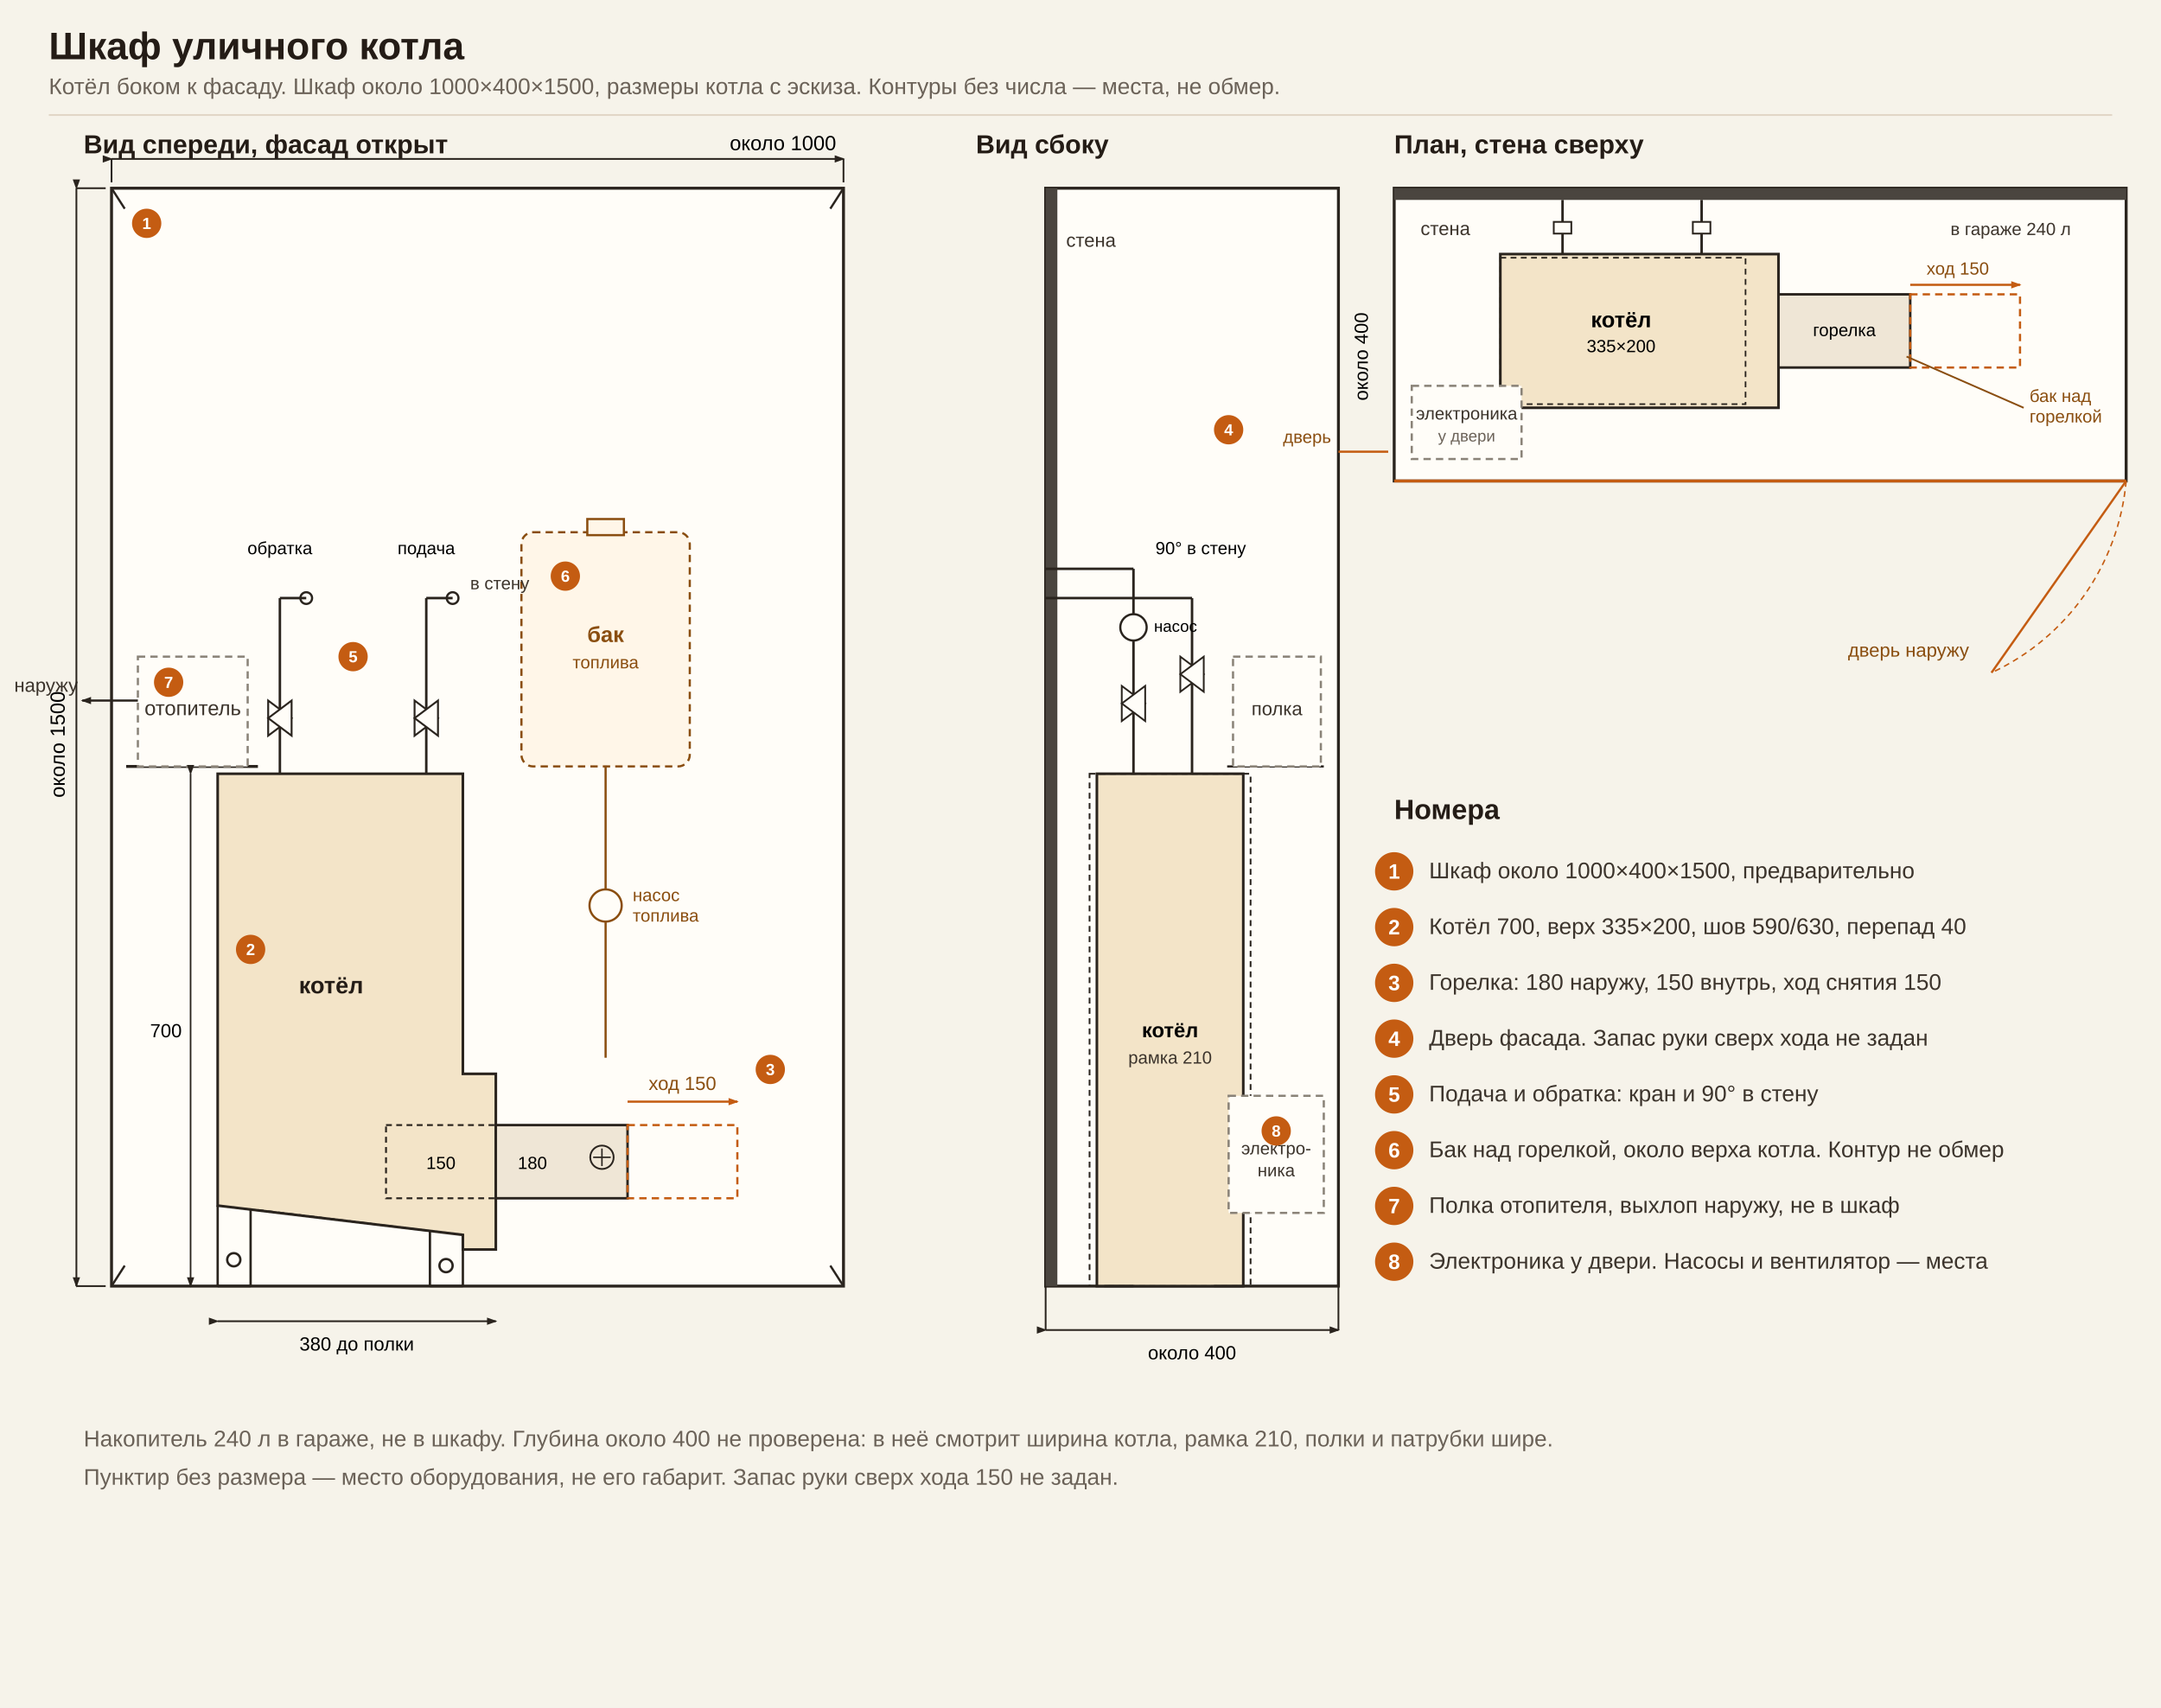
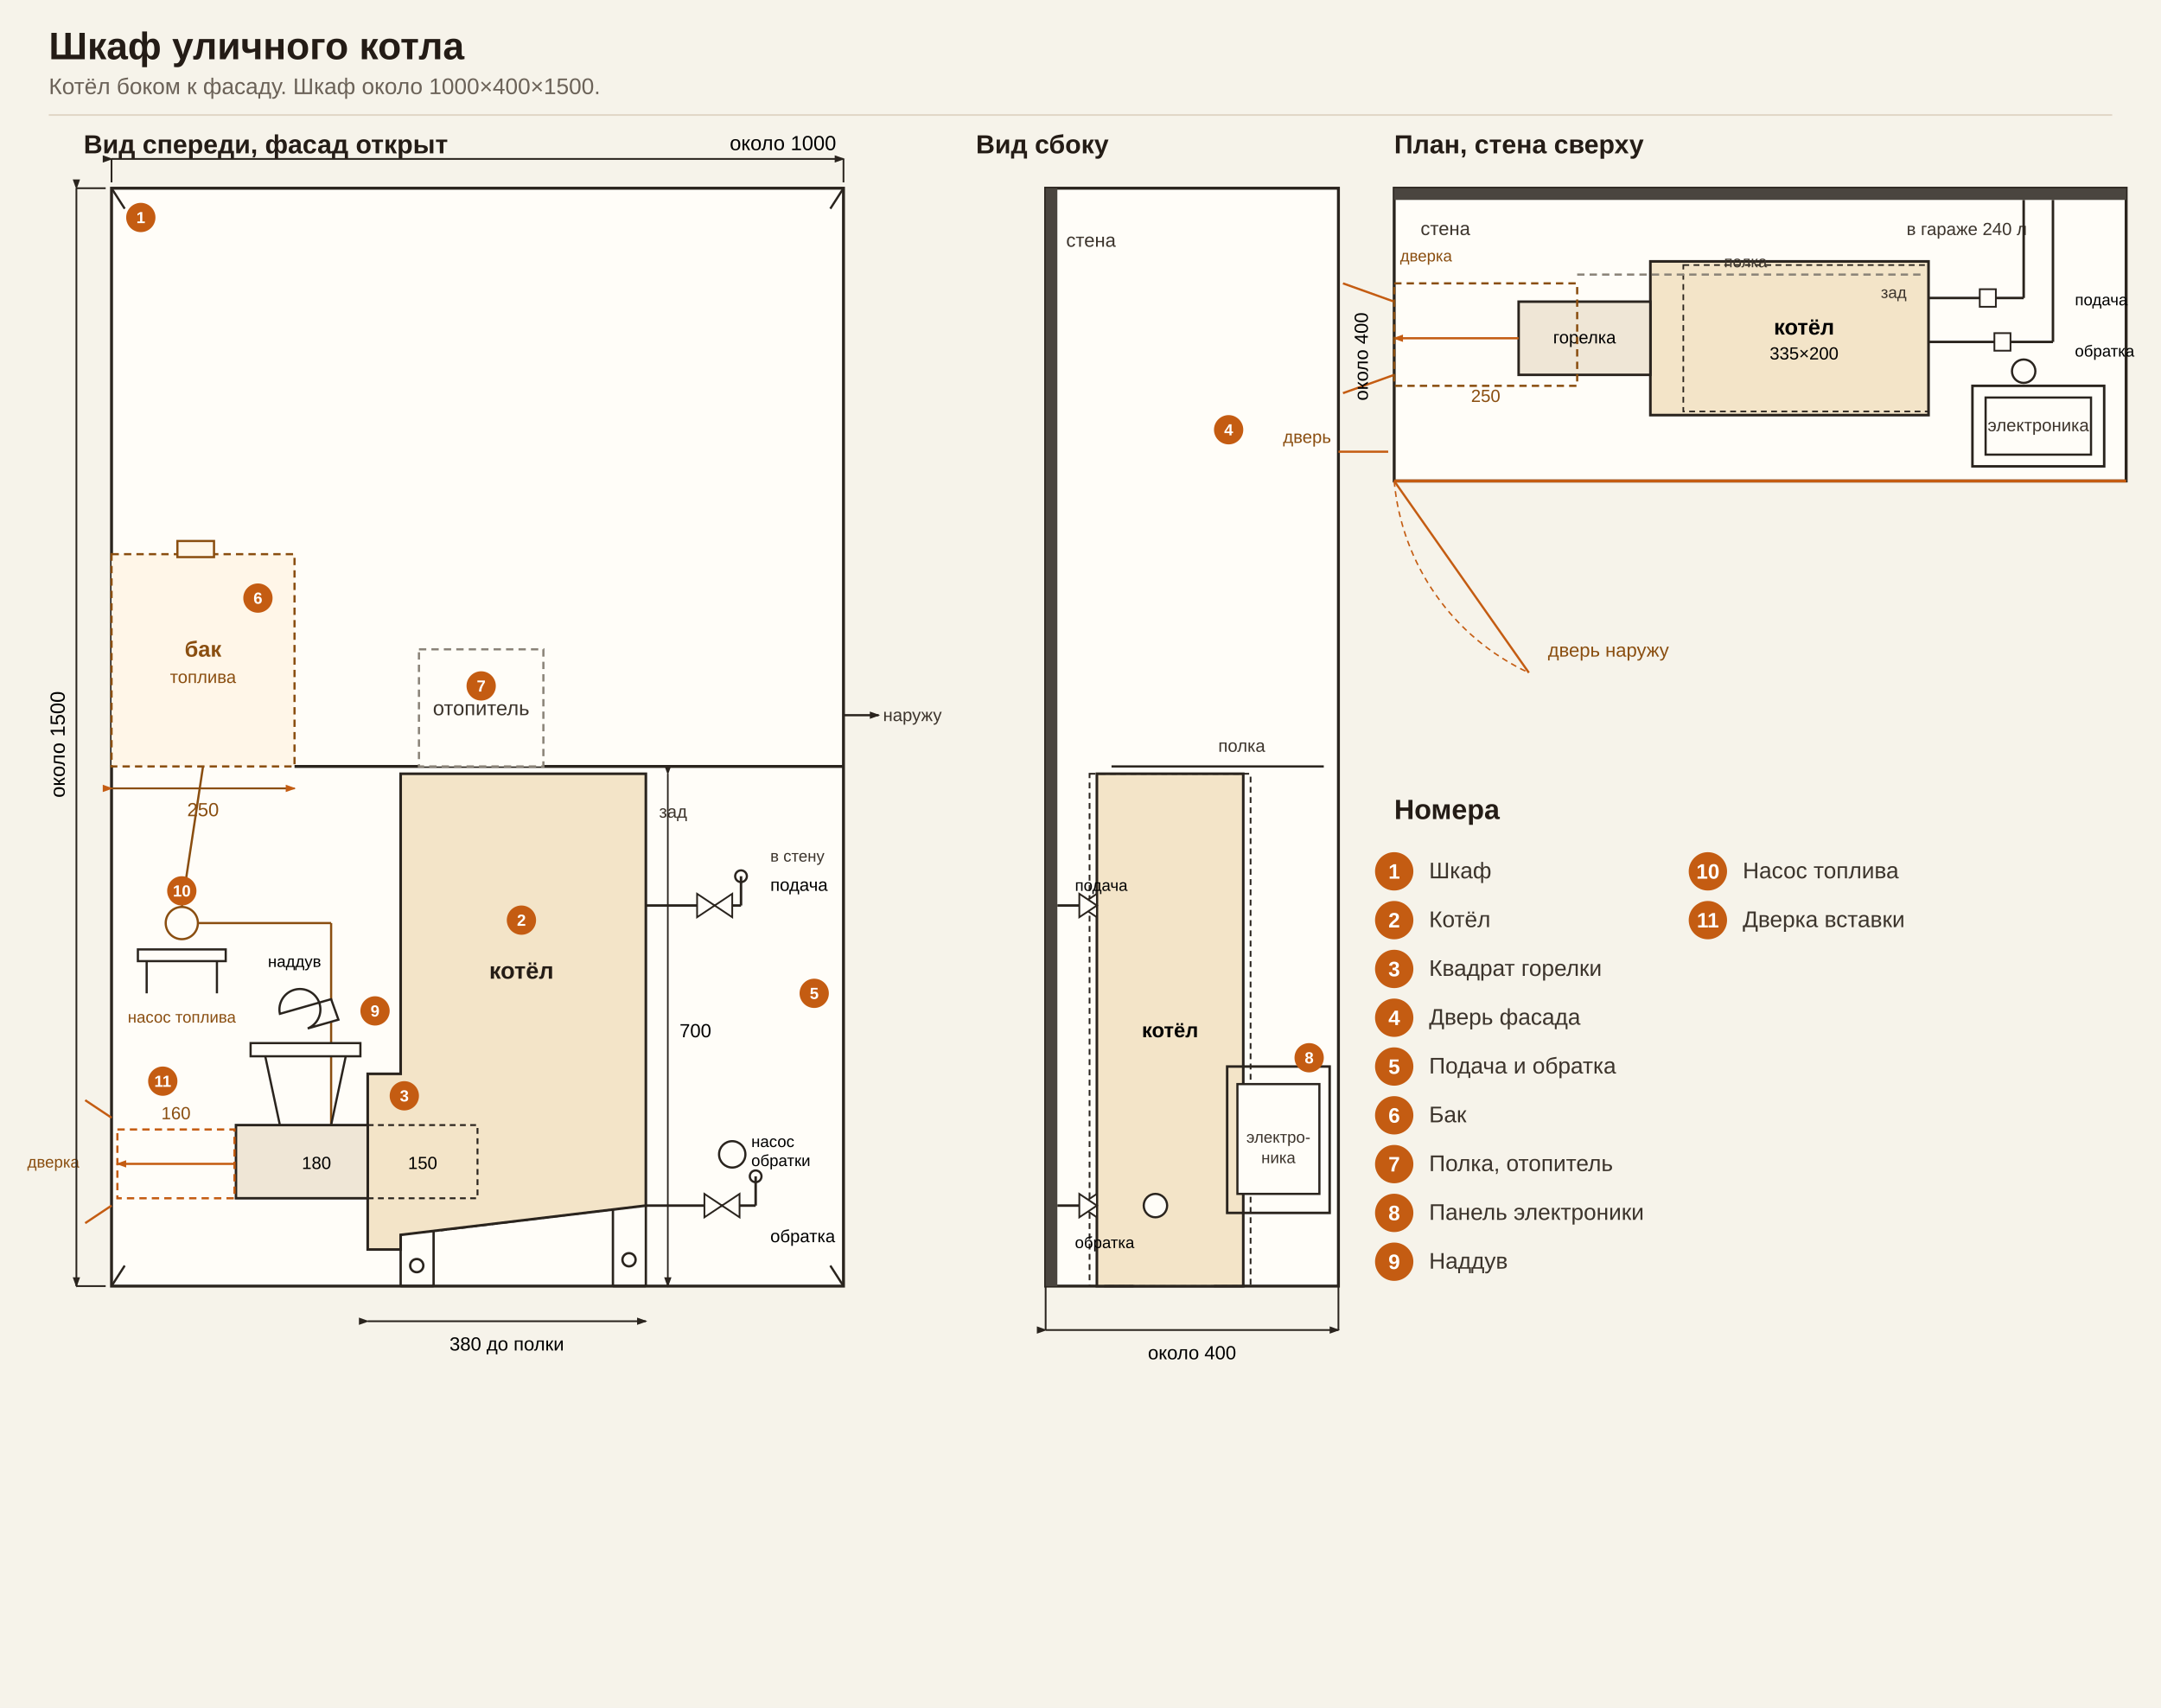
<svg xmlns="http://www.w3.org/2000/svg" width="1240" height="980" viewBox="0 0 1240 980" font-family="Liberation Sans, DejaVu Sans, sans-serif">
  <rect width="1240" height="980" fill="#f6f3ea" />
  <defs>
    <marker id="ah" markerUnits="userSpaceOnUse" markerWidth="14" markerHeight="10" refX="12" refY="5" orient="auto">
      <path d="M0 0 L14 5 L0 10 Z" fill="#2a241e" />
    </marker>
    <marker id="ao" markerUnits="userSpaceOnUse" markerWidth="14" markerHeight="10" refX="12" refY="5" orient="auto">
      <path d="M0 0 L14 5 L0 10 Z" fill="#c45c12" />
    </marker>
  </defs>
  <text x="28" y="34" font-size="22" font-weight="700" fill="#241c16">Шкаф уличного котла</text>
-   <text x="28" y="54" font-size="13" fill="#6b6258">Котёл боком к фасаду. Шкаф около 1000×400×1500, размеры котла с эскиза. Контуры без числа — места, не обмер.</text>
+   <text x="28" y="54" font-size="13" fill="#6b6258">Котёл боком к фасаду. Шкаф около 1000×400×1500.</text>
  <line x1="28" y1="66" x2="1212" y2="66" stroke="#e0d6c6" stroke-width="1" />
  <text x="48" y="88" font-size="15" font-weight="700" fill="#241c16">Вид спереди, фасад открыт</text>
  <g transform="translate(64,108) scale(0.42)">
    <rect x="0" y="0" width="1000" height="1500" fill="#fffdf8" stroke="#2a241e" stroke-width="4" />
    <line x1="0" y1="0" x2="18" y2="28" stroke="#2a241e" stroke-width="3" />
    <line x1="1000" y1="0" x2="982" y2="28" stroke="#2a241e" stroke-width="3" />
    <line x1="0" y1="1500" x2="18" y2="1472" stroke="#2a241e" stroke-width="3" />
    <line x1="1000" y1="1500" x2="982" y2="1472" stroke="#2a241e" stroke-width="3" />
-     <line x1="20" y1="790" x2="200" y2="790" stroke="#2a241e" stroke-width="4" />
-     <rect x="36" y="640" width="150" height="150" fill="#fffdf8" stroke="#8a8378" stroke-width="3" stroke-dasharray="10 7" />
-     <text x="111" y="720" text-anchor="middle" font-size="28" fill="#3c342c">отопитель</text>
-     <line x1="36" y1="700" x2="-40" y2="700" stroke="#2a241e" stroke-width="3" marker-end="url(#ah)" />
-     <text x="-46" y="688" text-anchor="end" font-size="26" fill="#3c342c">наружу</text>
-     <rect x="560" y="470" width="230" height="320" rx="16" fill="#fff6e8" stroke="#8a4e10" stroke-width="3" stroke-dasharray="10 7" />
-     <rect x="650" y="452" width="50" height="22" fill="#fff6e8" stroke="#8a4e10" stroke-width="3" />
-     <text x="675" y="620" text-anchor="middle" font-size="30" fill="#8a4e10" font-weight="700">бак</text>
-     <text x="675" y="656" text-anchor="middle" font-size="24" fill="#8a4e10">топлива</text>
-     <line x1="675" y1="790" x2="675" y2="1188" stroke="#8a4e10" stroke-width="3" />
-     <circle cx="675" cy="980" r="22" fill="#fffdf8" stroke="#8a4e10" stroke-width="3" />
-     <text x="712" y="974" font-size="24" fill="#8a4e10">насос</text>
-     <text x="712" y="1002" font-size="24" fill="#8a4e10">топлива</text>
-     <path fill="#f3e4c8" stroke="#2a241e" stroke-width="3.6" d="M 145 800 H 480 V 1210 H 525 V 1450 H 480 V 1430 L 145 1390 Z" />
+     <rect x="0" y="500" width="250" height="290" fill="#fff6e8" stroke="#8a4e10" stroke-width="3" stroke-dasharray="10 7" />
+     <rect x="90" y="482" width="50" height="22" fill="#fff6e8" stroke="#8a4e10" stroke-width="3" />
+     <text x="125" y="640" text-anchor="middle" font-size="30" fill="#8a4e10" font-weight="700">бак</text>
+     <text x="125" y="676" text-anchor="middle" font-size="24" fill="#8a4e10">топлива</text>
+     <line x1="0" y1="820" x2="250" y2="820" stroke="#8a4e10" stroke-width="2.6" marker-start="url(#ao)" marker-end="url(#ao)" />
+     <text x="125" y="858" text-anchor="middle" font-size="26" fill="#8a4e10">250</text>
+     <line x1="250" y1="790" x2="1000" y2="790" stroke="#2a241e" stroke-width="4" />
+     <rect x="420" y="630" width="170" height="160" fill="#fffdf8" stroke="#8a8378" stroke-width="3" stroke-dasharray="10 7" />
+     <text x="505" y="720" text-anchor="middle" font-size="28" fill="#3c342c">отопитель</text>
+     <line x1="1000" y1="720" x2="1048" y2="720" stroke="#2a241e" stroke-width="3" marker-end="url(#ah)" />
+     <text x="1054" y="728" font-size="24" fill="#3c342c">наружу</text>
+     <rect x="36" y="1040" width="120" height="16" fill="#fffdf8" stroke="#2a241e" stroke-width="3" />
+     <line x1="48" y1="1056" x2="48" y2="1100" stroke="#2a241e" stroke-width="3" />
+     <line x1="144" y1="1056" x2="144" y2="1100" stroke="#2a241e" stroke-width="3" />
+     <circle cx="96" cy="1004" r="22" fill="#fffdf8" stroke="#8a4e10" stroke-width="3" />
+     <text x="96" y="1140" text-anchor="middle" font-size="22" fill="#8a4e10">насос топлива</text>
+     <line x1="125" y1="790" x2="96" y2="982" stroke="#8a4e10" stroke-width="3" />
+     <line x1="118" y1="1004" x2="300" y2="1004" stroke="#8a4e10" stroke-width="3" />
+     <line x1="300" y1="1004" x2="300" y2="1280" stroke="#8a4e10" stroke-width="3" />
+     <path fill="#f3e4c8" stroke="#2a241e" stroke-width="3.6" d="M 730 800 H 395 V 1210 H 350 V 1450 H 395 V 1430 L 730 1390 Z" />
    <g fill="none" stroke="#2a241e" stroke-width="3.2">
-       <line x1="145" y1="1500" x2="190" y2="1500" />
-       <line x1="145" y1="1500" x2="145" y2="1390" />
-       <line x1="190" y1="1500" x2="190" y2="1395" />
-       <circle cx="167" cy="1464" r="9" />
-       <line x1="435" y1="1500" x2="480" y2="1500" />
-       <line x1="435" y1="1500" x2="435" y2="1425" />
-       <line x1="480" y1="1500" x2="480" y2="1430" />
-       <circle cx="457" cy="1472" r="9" />
-     </g>
-     <line x1="200" y1="1396" x2="430" y2="1424" stroke="#2a241e" stroke-width="2.4" stroke-dasharray="8 6" />
-     <rect x="375" y="1280" width="150" height="100" fill="none" stroke="#2a241e" stroke-width="2.6" stroke-dasharray="8 6" />
-     <text x="450" y="1340" text-anchor="middle" font-size="24">150</text>
-     <text x="300" y="1100" text-anchor="middle" font-size="32" fill="#241c16" font-weight="700">котёл</text>
-     <line x1="230" y1="800" x2="230" y2="560" stroke="#2a241e" stroke-width="3.4" />
-     <line x1="430" y1="800" x2="430" y2="560" stroke="#2a241e" stroke-width="3.4" />
-     <path d="M214 700 L246 724 L214 748 Z" fill="#fffdf8" stroke="#2a241e" stroke-width="2.6" />
-     <path d="M246 700 L214 724 L246 748 Z" fill="#fffdf8" stroke="#2a241e" stroke-width="2.6" />
-     <path d="M414 700 L446 724 L414 748 Z" fill="#fffdf8" stroke="#2a241e" stroke-width="2.6" />
-     <path d="M446 700 L414 724 L446 748 Z" fill="#fffdf8" stroke="#2a241e" stroke-width="2.6" />
-     <path d="M230 560 H266" fill="none" stroke="#2a241e" stroke-width="3.4" />
-     <path d="M430 560 H466" fill="none" stroke="#2a241e" stroke-width="3.4" />
-     <circle cx="266" cy="560" r="8" fill="none" stroke="#2a241e" stroke-width="3" />
-     <circle cx="466" cy="560" r="8" fill="none" stroke="#2a241e" stroke-width="3" />
-     <text x="230" y="500" text-anchor="middle" font-size="24">обратка</text>
-     <text x="430" y="500" text-anchor="middle" font-size="24">подача</text>
-     <text x="490" y="548" font-size="24" fill="#3c342c">в стену</text>
-     <rect x="525" y="1280" width="180" height="100" fill="#efe6d6" stroke="#2a241e" stroke-width="3.4" />
-     <rect x="705" y="1280" width="150" height="100" fill="none" stroke="#c45c12" stroke-width="3" stroke-dasharray="10 7" />
-     <line x1="705" y1="1248" x2="855" y2="1248" stroke="#c45c12" stroke-width="3" marker-end="url(#ao)" />
-     <text x="780" y="1232" text-anchor="middle" font-size="26" fill="#8a4e10">ход 150</text>
-     <text x="575" y="1340" text-anchor="middle" font-size="24">180</text>
-     <circle cx="670" cy="1324" r="16" fill="none" stroke="#2a241e" stroke-width="2.4" />
-     <line x1="658" y1="1324" x2="682" y2="1324" stroke="#2a241e" stroke-width="2" />
-     <line x1="670" y1="1312" x2="670" y2="1336" stroke="#2a241e" stroke-width="2" />
-     <g fill="none" stroke="#2a241e" stroke-width="2.4" marker-start="url(#ah)" marker-end="url(#ah)">
-       <line x1="145" y1="1548" x2="525" y2="1548" />
-     </g>
-     <text x="335" y="1588" text-anchor="middle" font-size="26">380 до полки</text>
+       <line x1="685" y1="1500" x2="730" y2="1500" />
+       <line x1="730" y1="1500" x2="730" y2="1390" />
+       <line x1="685" y1="1500" x2="685" y2="1395" />
+       <circle cx="707" cy="1464" r="9" />
+       <line x1="395" y1="1500" x2="440" y2="1500" />
+       <line x1="395" y1="1500" x2="395" y2="1430" />
+       <line x1="440" y1="1500" x2="440" y2="1425" />
+       <circle cx="417" cy="1472" r="9" />
+     </g>
+     <line x1="450" y1="1424" x2="680" y2="1396" stroke="#2a241e" stroke-width="2.4" stroke-dasharray="8 6" />
+     <rect x="350" y="1280" width="150" height="100" fill="none" stroke="#2a241e" stroke-width="2.6" stroke-dasharray="8 6" />
+     <text x="425" y="1340" text-anchor="middle" font-size="24">150</text>
+     <text x="560" y="1080" text-anchor="middle" font-size="32" fill="#241c16" font-weight="700">котёл</text>
+     <text x="748" y="860" font-size="24" fill="#3c342c">зад</text>
+     <line x1="730" y1="980" x2="860" y2="980" stroke="#2a241e" stroke-width="3.4" />
+     <line x1="730" y1="1390" x2="880" y2="1390" stroke="#2a241e" stroke-width="3.4" />
+     <path d="M800 964 L824 980 L800 996 Z" fill="#fffdf8" stroke="#2a241e" stroke-width="2.4" />
+     <path d="M848 964 L824 980 L848 996 Z" fill="#fffdf8" stroke="#2a241e" stroke-width="2.4" />
+     <path d="M810 1374 L834 1390 L810 1406 Z" fill="#fffdf8" stroke="#2a241e" stroke-width="2.4" />
+     <path d="M858 1374 L834 1390 L858 1406 Z" fill="#fffdf8" stroke="#2a241e" stroke-width="2.4" />
+     <circle cx="848" cy="1320" r="18" fill="#fffdf8" stroke="#2a241e" stroke-width="3" />
+     <text x="874" y="1310" font-size="22">насос</text>
+     <text x="874" y="1336" font-size="22">обратки</text>
+     <path d="M860 980 V940" fill="none" stroke="#2a241e" stroke-width="3.4" />
+     <circle cx="860" cy="940" r="8" fill="none" stroke="#2a241e" stroke-width="3" />
+     <path d="M880 1390 V1350" fill="none" stroke="#2a241e" stroke-width="3.4" />
+     <circle cx="880" cy="1350" r="8" fill="none" stroke="#2a241e" stroke-width="3" />
+     <text x="900" y="960" font-size="24">подача</text>
+     <text x="900" y="1440" font-size="24">обратка</text>
+     <text x="900" y="920" font-size="22" fill="#3c342c">в стену</text>
+     <rect x="190" y="1168" width="150" height="18" fill="#fffdf8" stroke="#2a241e" stroke-width="3" />
+     <line x1="210" y1="1186" x2="230" y2="1280" stroke="#2a241e" stroke-width="3" />
+     <line x1="320" y1="1186" x2="300" y2="1280" stroke="#2a241e" stroke-width="3" />
+     <path d="M230 1128 A28 28 0 1 1 268 1148 L310 1136 L300 1108 Z" fill="#fffdf8" stroke="#2a241e" stroke-width="3" />
+     <text x="250" y="1064" text-anchor="middle" font-size="22">наддув</text>
+     <rect x="170" y="1280" width="180" height="100" fill="#efe6d6" stroke="#2a241e" stroke-width="3.4" />
+     <text x="280" y="1340" text-anchor="middle" font-size="24">180</text>
+     <rect x="8" y="1286" width="160" height="94" fill="none" stroke="#c45c12" stroke-width="3" stroke-dasharray="10 7" />
+     <line x1="168" y1="1333" x2="8" y2="1333" stroke="#c45c12" stroke-width="3" marker-end="url(#ao)" />
+     <text x="88" y="1272" text-anchor="middle" font-size="24" fill="#8a4e10">160</text>
+     <line x1="0" y1="1270" x2="-36" y2="1246" stroke="#c45c12" stroke-width="3" />
+     <line x1="0" y1="1390" x2="-36" y2="1414" stroke="#c45c12" stroke-width="3" />
+     <text x="-44" y="1338" text-anchor="end" font-size="22" fill="#8a4e10">дверка</text>
+     <g fill="none" stroke="#2a241e" stroke-width="2.4" marker-start="url(#ah)" marker-end="url(#ah)">
+       <line x1="350" y1="1548" x2="730" y2="1548" />
+     </g>
+     <text x="540" y="1588" text-anchor="middle" font-size="26">380 до полки</text>
    <g fill="none" stroke="#2a241e" stroke-width="2.4" marker-start="url(#ah)" marker-end="url(#ah)">
      <line x1="-48" y1="0" x2="-48" y2="1500" />
    </g>
    <line x1="-48" y1="0" x2="-8" y2="0" stroke="#2a241e" stroke-width="2.4" />
    <line x1="-48" y1="1500" x2="-8" y2="1500" stroke="#2a241e" stroke-width="2.4" />
    <text x="-64" y="760" text-anchor="middle" font-size="28" transform="rotate(-90 -64 760)">около 1500</text>
    <g fill="none" stroke="#2a241e" stroke-width="2.4" marker-start="url(#ah)" marker-end="url(#ah)">
      <line x1="0" y1="-40" x2="1000" y2="-40" />
    </g>
    <line x1="0" y1="-40" x2="0" y2="-8" stroke="#2a241e" stroke-width="2.4" />
    <line x1="1000" y1="-40" x2="1000" y2="-8" stroke="#2a241e" stroke-width="2.4" />
    <text x="990" y="-52" text-anchor="end" font-size="28">около 1000</text>
    <g fill="none" stroke="#2a241e" stroke-width="2.2" marker-start="url(#ah)" marker-end="url(#ah)">
-       <line x1="108" y1="800" x2="108" y2="1500" />
-     </g>
-     <text x="96" y="1160" text-anchor="end" font-size="26">700</text>
+       <line x1="760" y1="800" x2="760" y2="1500" />
+     </g>
+     <text x="776" y="1160" font-size="26">700</text>
    <g font-weight="700" fill="#fff" font-size="22" text-anchor="middle">
-       <g transform="translate(48,48)">
+       <g transform="translate(40,40)">
        <circle r="20" fill="#c45c12" />
        <text dy="0.35em">1</text>
      </g>
-       <g transform="translate(190,1040)">
+       <g transform="translate(560,1000)">
        <circle r="20" fill="#c45c12" />
        <text dy="0.35em">2</text>
      </g>
-       <g transform="translate(900,1204)">
+       <g transform="translate(400,1240)">
        <circle r="20" fill="#c45c12" />
        <text dy="0.35em">3</text>
      </g>
-       <g transform="translate(330,640)">
+       <g transform="translate(360,1124)">
+         <circle r="20" fill="#c45c12" />
+         <text dy="0.35em">9</text>
+       </g>
+       <g transform="translate(70,1220)">
+         <circle r="20" fill="#c45c12" />
+         <text dy="0.35em">11</text>
+       </g>
+       <g transform="translate(96,960)">
+         <circle r="20" fill="#c45c12" />
+         <text dy="0.35em">10</text>
+       </g>
+       <g transform="translate(960,1100)">
        <circle r="20" fill="#c45c12" />
        <text dy="0.35em">5</text>
      </g>
-       <g transform="translate(620,530)">
+       <g transform="translate(200,560)">
        <circle r="20" fill="#c45c12" />
        <text dy="0.35em">6</text>
      </g>
-       <g transform="translate(78,675)">
+       <g transform="translate(505,680)">
        <circle r="20" fill="#c45c12" />
        <text dy="0.35em">7</text>
      </g>
    </g>
  </g>
  <text x="560" y="88" font-size="15" font-weight="700" fill="#241c16">Вид сбоку</text>
  <g transform="translate(600,108) scale(0.42)">
    <rect x="0" y="0" width="400" height="1500" fill="#fffdf8" stroke="#2a241e" stroke-width="4" />
    <rect x="0" y="0" width="16" height="1500" fill="#4a453f" />
    <text x="28" y="80" font-size="26" fill="#3c342c">стена</text>
-     <line x1="248" y1="790" x2="380" y2="790" stroke="#2a241e" stroke-width="3" />
-     <rect x="256" y="640" width="120" height="150" fill="#fffdf8" stroke="#8a8378" stroke-width="3" stroke-dasharray="10 7" />
-     <text x="316" y="720" text-anchor="middle" font-size="26" fill="#3c342c">полка</text>
+     <line x1="90" y1="790" x2="380" y2="790" stroke="#2a241e" stroke-width="3" />
+     <text x="300" y="770" text-anchor="end" font-size="24" fill="#3c342c">полка</text>
    <rect x="70" y="800" width="200" height="700" fill="#f3e4c8" stroke="#2a241e" stroke-width="3.6" />
    <rect x="60" y="800" width="220" height="700" fill="none" stroke="#2a241e" stroke-width="2.4" stroke-dasharray="8 6" />
    <line x1="80" y1="1500" x2="120" y2="1500" stroke="#2a241e" stroke-width="3" />
    <line x1="230" y1="1500" x2="270" y2="1500" stroke="#2a241e" stroke-width="3" />
    <text x="170" y="1160" text-anchor="middle" font-size="28" font-weight="700">котёл</text>
-     <text x="170" y="1196" text-anchor="middle" font-size="24" fill="#3c342c">рамка 210</text>
-     <line x1="120" y1="800" x2="120" y2="520" stroke="#2a241e" stroke-width="3.4" />
-     <line x1="200" y1="800" x2="200" y2="560" stroke="#2a241e" stroke-width="3.4" />
-     <path d="M104 680 L136 704 L104 728 Z" fill="#fffdf8" stroke="#2a241e" stroke-width="2.4" />
-     <path d="M136 680 L104 704 L136 728 Z" fill="#fffdf8" stroke="#2a241e" stroke-width="2.4" />
-     <path d="M184 640 L216 664 L184 688 Z" fill="#fffdf8" stroke="#2a241e" stroke-width="2.4" />
-     <path d="M216 640 L184 664 L216 688 Z" fill="#fffdf8" stroke="#2a241e" stroke-width="2.4" />
-     <circle cx="120" cy="600" r="18" fill="#fffdf8" stroke="#2a241e" stroke-width="3" />
-     <text x="148" y="606" font-size="22">насос</text>
-     <line x1="120" y1="520" x2="0" y2="520" stroke="#2a241e" stroke-width="3.4" />
-     <line x1="200" y1="560" x2="0" y2="560" stroke="#2a241e" stroke-width="3.4" />
-     <text x="150" y="500" font-size="24">90° в стену</text>
-     <rect x="250" y="1240" width="130" height="160" fill="#fffdf8" stroke="#8a8378" stroke-width="3" stroke-dasharray="10 7" />
-     <text x="315" y="1320" text-anchor="middle" font-size="24" fill="#3c342c">электро-</text>
-     <text x="315" y="1350" text-anchor="middle" font-size="24" fill="#3c342c">ника</text>
+     <line x1="70" y1="980" x2="16" y2="980" stroke="#2a241e" stroke-width="3.4" />
+     <line x1="70" y1="1390" x2="16" y2="1390" stroke="#2a241e" stroke-width="3.4" />
+     <path d="M70 964 L46 980 L70 996 Z" fill="#fffdf8" stroke="#2a241e" stroke-width="2.4" />
+     <path d="M46 964 L70 980 L46 996 Z" fill="#fffdf8" stroke="#2a241e" stroke-width="2.4" />
+     <path d="M70 1374 L46 1390 L70 1406 Z" fill="#fffdf8" stroke="#2a241e" stroke-width="2.4" />
+     <path d="M46 1374 L70 1390 L46 1406 Z" fill="#fffdf8" stroke="#2a241e" stroke-width="2.4" />
+     <circle cx="150" cy="1390" r="16" fill="#fffdf8" stroke="#2a241e" stroke-width="3" />
+     <text x="40" y="960" font-size="22">подача</text>
+     <text x="40" y="1448" font-size="22">обратка</text>
+     <rect x="248" y="1200" width="140" height="200" fill="none" stroke="#2a241e" stroke-width="3.4" />
+     <rect x="262" y="1224" width="112" height="150" fill="#fffdf8" stroke="#2a241e" stroke-width="3" />
+     <text x="318" y="1304" text-anchor="middle" font-size="22" fill="#3c342c">электро-</text>
+     <text x="318" y="1332" text-anchor="middle" font-size="22" fill="#3c342c">ника</text>
    <line x1="400" y1="360" x2="468" y2="360" stroke="#c45c12" stroke-width="3" />
    <text x="390" y="348" text-anchor="end" font-size="24" fill="#8a4e10">дверь</text>
    <g fill="none" stroke="#2a241e" stroke-width="2.4" marker-start="url(#ah)" marker-end="url(#ah)">
      <line x1="0" y1="1560" x2="400" y2="1560" />
    </g>
    <line x1="0" y1="1500" x2="0" y2="1560" stroke="#2a241e" stroke-width="2.4" />
    <line x1="400" y1="1500" x2="400" y2="1560" stroke="#2a241e" stroke-width="2.4" />
    <text x="200" y="1600" text-anchor="middle" font-size="26">около 400</text>
    <g font-weight="700" fill="#fff" font-size="22" text-anchor="middle">
      <g transform="translate(250,330)">
        <circle r="20" fill="#c45c12" />
        <text dy="0.35em">4</text>
      </g>
-       <g transform="translate(315,1288)">
+       <g transform="translate(360,1188)">
        <circle r="20" fill="#c45c12" />
        <text dy="0.35em">8</text>
      </g>
    </g>
  </g>
  <text x="800" y="88" font-size="15" font-weight="700" fill="#241c16">План, стена сверху</text>
  <g transform="translate(800,108) scale(0.42)">
    <rect x="0" y="0" width="1000" height="400" fill="#fffdf8" stroke="#2a241e" stroke-width="4" />
    <rect x="0" y="0" width="1000" height="16" fill="#4a453f" />
-     <text x="500" y="48" text-anchor="middle" font-size="26" fill="#fffdf8"> </text>
    <text x="36" y="64" font-size="26" fill="#3c342c">стена</text>
-     <text x="760" y="64" font-size="24" fill="#3c342c">в гараже 240 л</text>
-     <rect x="145" y="90" width="380" height="210" fill="#f3e4c8" stroke="#2a241e" stroke-width="3.6" />
-     <rect x="145" y="95" width="335" height="200" fill="none" stroke="#2a241e" stroke-width="2.2" stroke-dasharray="8 6" />
-     <text x="310" y="190" text-anchor="middle" font-size="30" font-weight="700">котёл</text>
-     <text x="310" y="224" text-anchor="middle" font-size="24">335×200</text>
-     <rect x="525" y="145" width="180" height="100" fill="#efe6d6" stroke="#2a241e" stroke-width="3.4" />
-     <text x="615" y="202" text-anchor="middle" font-size="24">горелка</text>
-     <rect x="705" y="145" width="150" height="100" fill="none" stroke="#c45c12" stroke-width="3" stroke-dasharray="10 7" />
-     <line x1="705" y1="132" x2="855" y2="132" stroke="#c45c12" stroke-width="3" marker-end="url(#ao)" />
-     <text x="770" y="118" text-anchor="middle" font-size="24" fill="#8a4e10">ход 150</text>
-     <line x1="860" y1="300" x2="700" y2="230" stroke="#8a4e10" stroke-width="2.4" />
-     <text x="868" y="292" font-size="24" fill="#8a4e10">бак над</text>
-     <text x="868" y="320" font-size="24" fill="#8a4e10">горелкой</text>
-     <line x1="230" y1="90" x2="230" y2="16" stroke="#2a241e" stroke-width="3.4" />
-     <line x1="420" y1="90" x2="420" y2="16" stroke="#2a241e" stroke-width="3.4" />
-     <rect x="218" y="46" width="24" height="16" fill="#fffdf8" stroke="#2a241e" stroke-width="2.4" />
-     <rect x="408" y="46" width="24" height="16" fill="#fffdf8" stroke="#2a241e" stroke-width="2.4" />
-     <rect x="24" y="270" width="150" height="100" fill="#fffdf8" stroke="#8a8378" stroke-width="3" stroke-dasharray="10 7" />
-     <text x="99" y="316" text-anchor="middle" font-size="24" fill="#3c342c">электроника</text>
-     <text x="99" y="346" text-anchor="middle" font-size="22" fill="#6b6258">у двери</text>
+     <text x="700" y="64" font-size="24" fill="#3c342c">в гараже 240 л</text>
+     <rect x="350" y="100" width="380" height="210" fill="#f3e4c8" stroke="#2a241e" stroke-width="3.6" />
+     <rect x="395" y="105" width="335" height="200" fill="none" stroke="#2a241e" stroke-width="2.2" stroke-dasharray="8 6" />
+     <text x="560" y="200" text-anchor="middle" font-size="30" font-weight="700">котёл</text>
+     <text x="560" y="234" text-anchor="middle" font-size="24">335×200</text>
+     <text x="700" y="150" text-anchor="end" font-size="22" fill="#3c342c">зад</text>
+     <rect x="170" y="155" width="180" height="100" fill="#efe6d6" stroke="#2a241e" stroke-width="3.4" />
+     <text x="260" y="212" text-anchor="middle" font-size="24">горелка</text>
+     <line x1="170" y1="205" x2="0" y2="205" stroke="#c45c12" stroke-width="3" marker-end="url(#ao)" />
+     <line x1="0" y1="155" x2="-70" y2="130" stroke="#c45c12" stroke-width="3" />
+     <line x1="0" y1="255" x2="-70" y2="280" stroke="#c45c12" stroke-width="3" />
+     <text x="8" y="100" font-size="22" fill="#8a4e10">дверка</text>
+     <rect x="0" y="130" width="250" height="140" fill="none" stroke="#8a4e10" stroke-width="3" stroke-dasharray="10 7" />
+     <text x="125" y="292" text-anchor="middle" font-size="24" fill="#8a4e10">250</text>
+     <line x1="250" y1="118" x2="720" y2="118" stroke="#8a8378" stroke-width="3" stroke-dasharray="10 7" />
+     <text x="480" y="108" text-anchor="middle" font-size="22" fill="#3c342c">полка</text>
+     <line x1="730" y1="150" x2="860" y2="150" stroke="#2a241e" stroke-width="3.4" />
+     <line x1="730" y1="210" x2="900" y2="210" stroke="#2a241e" stroke-width="3.4" />
+     <rect x="800" y="138" width="22" height="24" fill="#fffdf8" stroke="#2a241e" stroke-width="2.4" />
+     <rect x="820" y="198" width="22" height="24" fill="#fffdf8" stroke="#2a241e" stroke-width="2.4" />
+     <line x1="860" y1="150" x2="860" y2="16" stroke="#2a241e" stroke-width="3.4" />
+     <line x1="900" y1="210" x2="900" y2="16" stroke="#2a241e" stroke-width="3.4" />
+     <text x="930" y="160" font-size="22">подача</text>
+     <text x="930" y="230" font-size="22">обратка</text>
+     <circle cx="860" cy="250" r="16" fill="#fffdf8" stroke="#2a241e" stroke-width="3" />
+     <rect x="790" y="270" width="180" height="110" fill="none" stroke="#2a241e" stroke-width="3.4" />
+     <rect x="808" y="286" width="144" height="78" fill="#fffdf8" stroke="#2a241e" stroke-width="3" />
+     <text x="880" y="332" text-anchor="middle" font-size="24" fill="#3c342c">электроника</text>
    <line x1="0" y1="400" x2="1000" y2="400" stroke="#c45c12" stroke-width="4" />
-     <path d="M1000 400 L816 662" fill="none" stroke="#c45c12" stroke-width="3" />
-     <path d="M1000 400 A320 320 0 0 1 816 662" fill="none" stroke="#c45c12" stroke-width="2" stroke-dasharray="8 6" />
-     <text x="620" y="640" font-size="26" fill="#8a4e10">дверь наружу</text>
+     <path d="M0 400 L184 662" fill="none" stroke="#c45c12" stroke-width="3" />
+     <path d="M0 400 A320 320 0 0 0 184 662" fill="none" stroke="#c45c12" stroke-width="2" stroke-dasharray="8 6" />
+     <text x="210" y="640" font-size="26" fill="#8a4e10">дверь наружу</text>
    <text x="-36" y="230" text-anchor="middle" font-size="26" transform="rotate(-90 -36 230)">около 400</text>
  </g>
  <text x="800" y="470" font-size="16" font-weight="700" fill="#241c16">Номера</text>
  <g font-size="13" fill="#3c342c">
    <g transform="translate(800,500)">
      <circle r="11" fill="#c45c12" />
      <text fill="#fff" font-size="12" font-weight="700" text-anchor="middle" dy="0.35em">1</text>
-       <text x="20" y="4">Шкаф около 1000×400×1500, предварительно</text>
-     </g>
-     <g transform="translate(800,532)">
+       <text x="20" y="4">Шкаф</text>
+     </g>
+     <g transform="translate(800,528)">
      <circle r="11" fill="#c45c12" />
      <text fill="#fff" font-size="12" font-weight="700" text-anchor="middle" dy="0.35em">2</text>
-       <text x="20" y="4">Котёл 700, верх 335×200, шов 590/630, перепад 40</text>
-     </g>
-     <g transform="translate(800,564)">
+       <text x="20" y="4">Котёл</text>
+     </g>
+     <g transform="translate(800,556)">
      <circle r="11" fill="#c45c12" />
      <text fill="#fff" font-size="12" font-weight="700" text-anchor="middle" dy="0.35em">3</text>
-       <text x="20" y="4">Горелка: 180 наружу, 150 внутрь, ход снятия 150</text>
-     </g>
-     <g transform="translate(800,596)">
+       <text x="20" y="4">Квадрат горелки</text>
+     </g>
+     <g transform="translate(800,584)">
      <circle r="11" fill="#c45c12" />
      <text fill="#fff" font-size="12" font-weight="700" text-anchor="middle" dy="0.35em">4</text>
-       <text x="20" y="4">Дверь фасада. Запас руки сверх хода не задан</text>
-     </g>
-     <g transform="translate(800,628)">
+       <text x="20" y="4">Дверь фасада</text>
+     </g>
+     <g transform="translate(800,612)">
      <circle r="11" fill="#c45c12" />
      <text fill="#fff" font-size="12" font-weight="700" text-anchor="middle" dy="0.35em">5</text>
-       <text x="20" y="4">Подача и обратка: кран и 90° в стену</text>
-     </g>
-     <g transform="translate(800,660)">
+       <text x="20" y="4">Подача и обратка</text>
+     </g>
+     <g transform="translate(800,640)">
      <circle r="11" fill="#c45c12" />
      <text fill="#fff" font-size="12" font-weight="700" text-anchor="middle" dy="0.35em">6</text>
-       <text x="20" y="4">Бак над горелкой, около верха котла. Контур не обмер</text>
-     </g>
-     <g transform="translate(800,692)">
+       <text x="20" y="4">Бак</text>
+     </g>
+     <g transform="translate(800,668)">
      <circle r="11" fill="#c45c12" />
      <text fill="#fff" font-size="12" font-weight="700" text-anchor="middle" dy="0.35em">7</text>
-       <text x="20" y="4">Полка отопителя, выхлоп наружу, не в шкаф</text>
+       <text x="20" y="4">Полка, отопитель</text>
+     </g>
+     <g transform="translate(800,696)">
+       <circle r="11" fill="#c45c12" />
+       <text fill="#fff" font-size="12" font-weight="700" text-anchor="middle" dy="0.35em">8</text>
+       <text x="20" y="4">Панель электроники</text>
    </g>
    <g transform="translate(800,724)">
      <circle r="11" fill="#c45c12" />
-       <text fill="#fff" font-size="12" font-weight="700" text-anchor="middle" dy="0.35em">8</text>
-       <text x="20" y="4">Электроника у двери. Насосы и вентилятор — места</text>
-     </g>
-   </g>
-   <text x="48" y="830" font-size="13" fill="#6b6258">Накопитель 240 л в гараже, не в шкафу. Глубина около 400 не проверена: в неё смотрит ширина котла, рамка 210, полки и патрубки шире.</text>
-   <text x="48" y="852" font-size="13" fill="#6b6258">Пунктир без размера — место оборудования, не его габарит. Запас руки сверх хода 150 не задан.</text>
+       <text fill="#fff" font-size="12" font-weight="700" text-anchor="middle" dy="0.35em">9</text>
+       <text x="20" y="4">Наддув</text>
+     </g>
+     <g transform="translate(980,500)">
+       <circle r="11" fill="#c45c12" />
+       <text fill="#fff" font-size="12" font-weight="700" text-anchor="middle" dy="0.35em">10</text>
+       <text x="20" y="4">Насос топлива</text>
+     </g>
+     <g transform="translate(980,528)">
+       <circle r="11" fill="#c45c12" />
+       <text fill="#fff" font-size="12" font-weight="700" text-anchor="middle" dy="0.35em">11</text>
+       <text x="20" y="4">Дверка вставки</text>
+     </g>
+   </g>
</svg>
